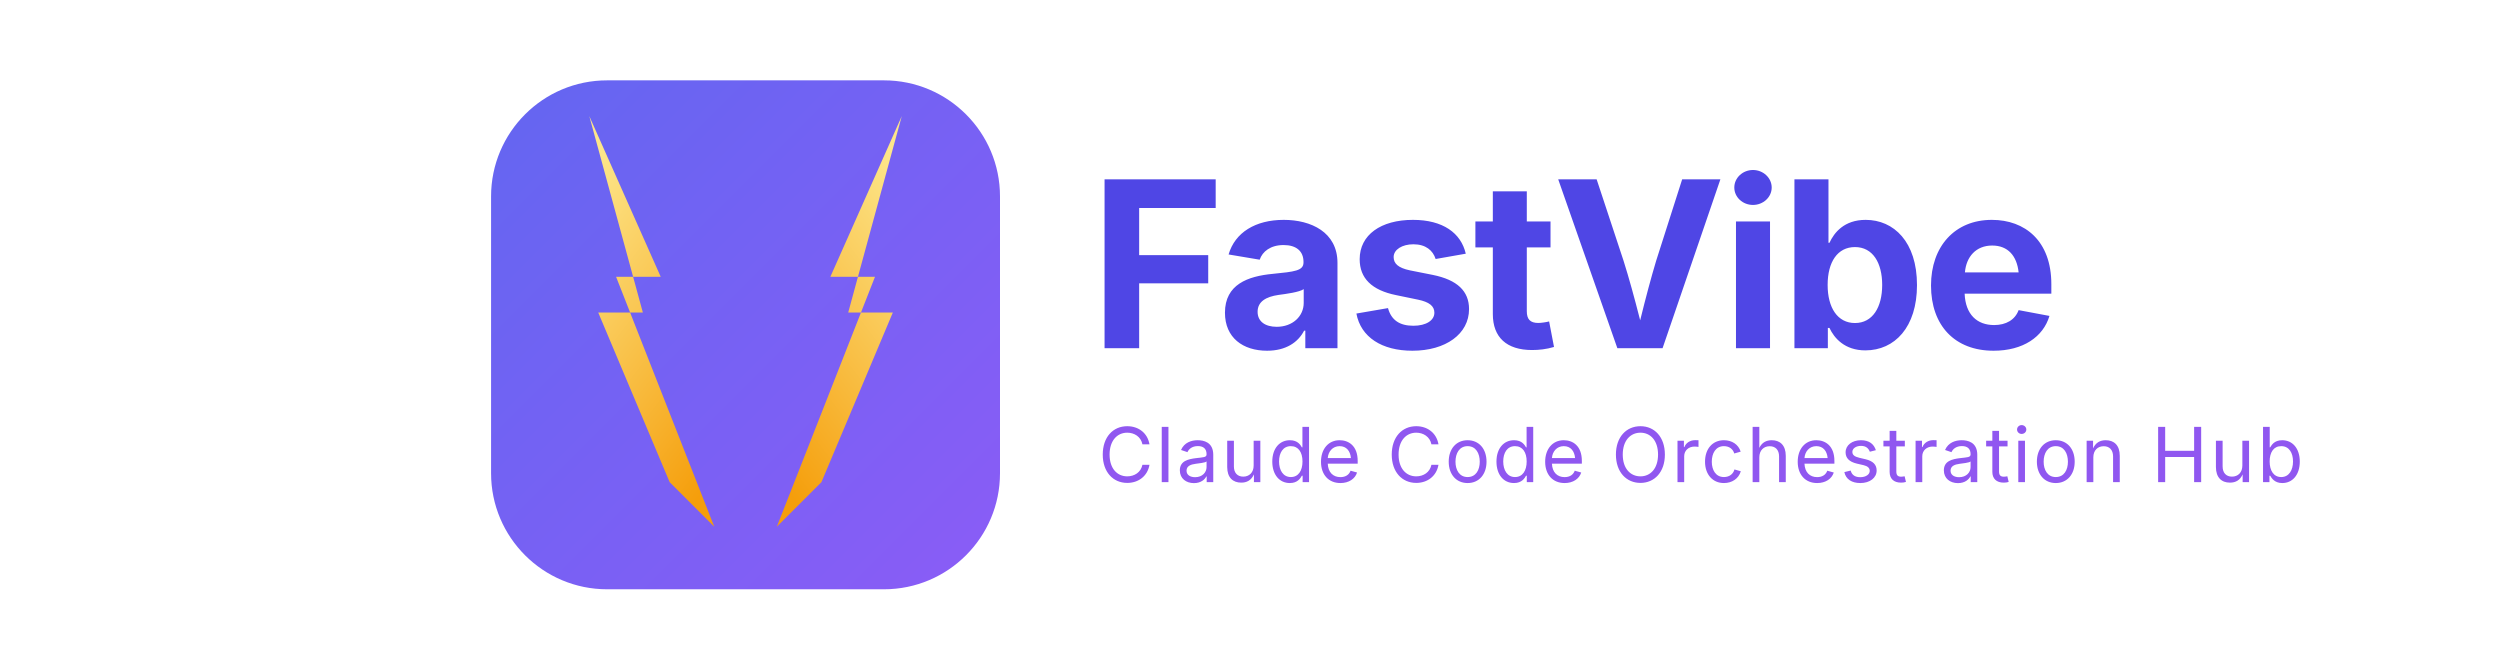
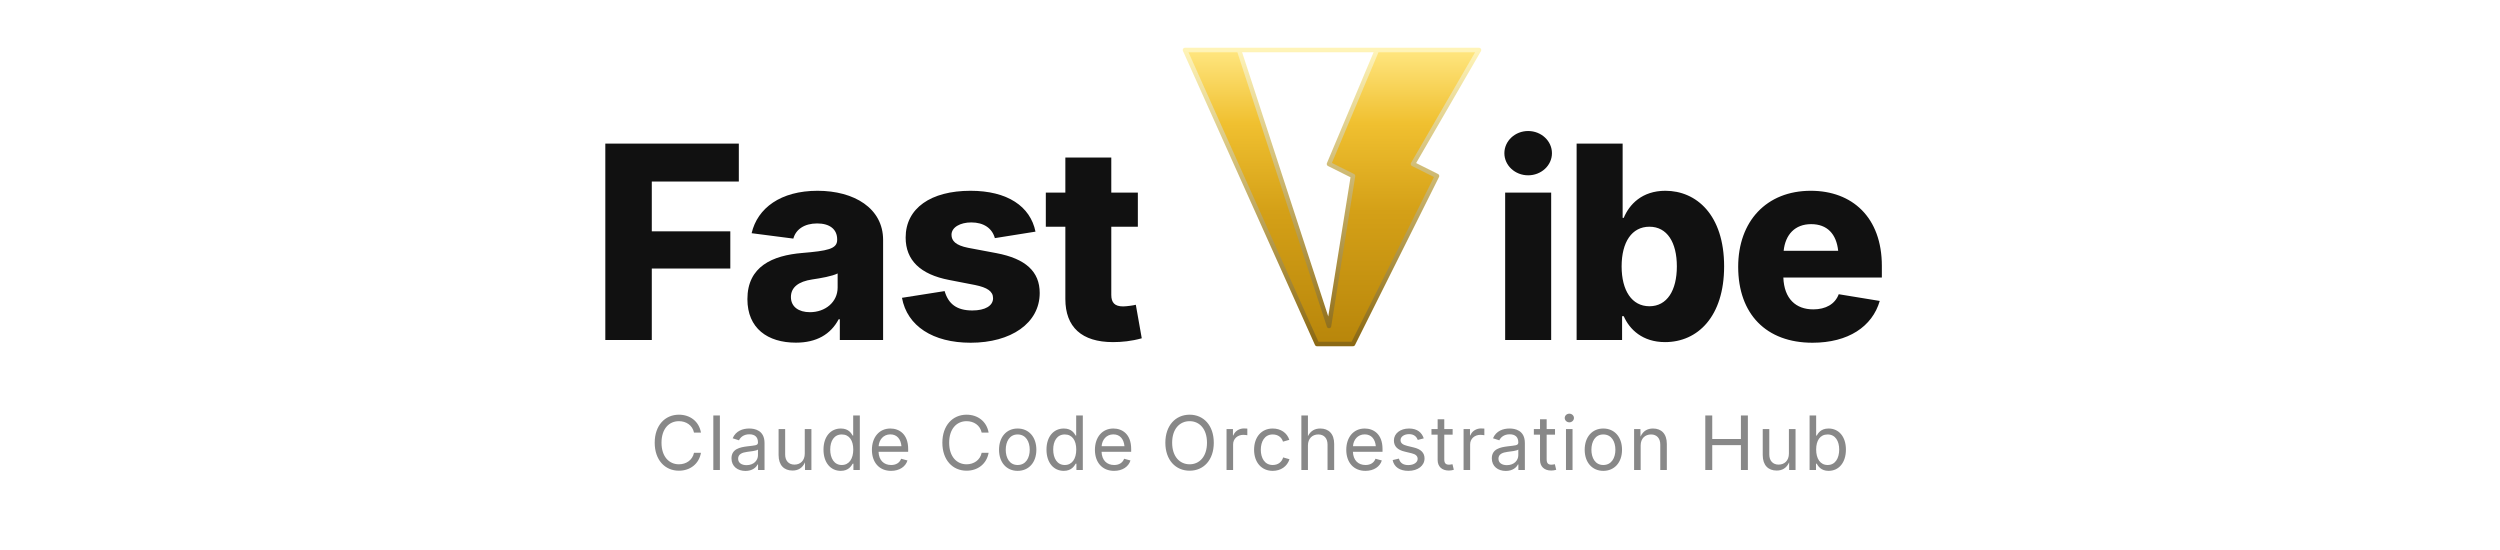
- <svg xmlns="http://www.w3.org/2000/svg" viewBox="0 0 560 150" fill="none">
+ <svg xmlns="http://www.w3.org/2000/svg" viewBox="0 0 500 110" fill="none">
  <defs>
-     <linearGradient id="accent" x1="0" y1="0" x2="1" y2="1">
-       <stop offset="0%" stop-color="#6366f1" />
-       <stop offset="100%" stop-color="#8b5cf6" />
+     <linearGradient id="gold" x1="0" y1="0" x2="0" y2="1">
+       <stop offset="0%" stop-color="#ffe680" />
+       <stop offset="25%" stop-color="#f0c030" />
+       <stop offset="55%" stop-color="#d4a017" />
+       <stop offset="100%" stop-color="#b8860b" />
    </linearGradient>
-     <linearGradient id="boltL" x1="0.3" y1="0" x2="0.7" y2="1">
-       <stop offset="0%" stop-color="#fde68a" />
-       <stop offset="100%" stop-color="#f59e0b" />
-     </linearGradient>
-     <linearGradient id="boltR" x1="0.7" y1="0" x2="0.3" y2="1">
-       <stop offset="0%" stop-color="#fde68a" />
-       <stop offset="100%" stop-color="#f59e0b" />
+     <linearGradient id="goldEdge" x1="0" y1="0" x2="0" y2="1">
+       <stop offset="0%" stop-color="#fff4b8" />
+       <stop offset="100%" stop-color="#8b6914" />
    </linearGradient>
  </defs>
-   <g transform="translate(110, 18)">
-     <rect width="114" height="114" rx="26" fill="url(#accent)" />
-     <path d="M22,8 L38,44 L28,44 L50,100 L40,90 L24,52 L34,52 Z" fill="url(#boltL)" />
-     <path d="M92,8 L76,44 L86,44 L64,100 L74,90 L90,52 L80,52 Z" fill="url(#boltR)" />
+   <text x="118" y="68" font-family="system-ui, -apple-system, 'Segoe UI', sans-serif" font-size="54" font-weight="800" fill="#111" letter-spacing="-1">Fast</text>
+   <g transform="translate(237, 10) scale(0.60)">
+     <path d="M0,0 L44,98 L56,98 L84,42 L76,38 L98,0 Z M18,0 L64,0 L48,38 L56,42 L48,92 Z" fill="url(#gold)" fill-rule="evenodd" stroke="url(#goldEdge)" stroke-width="1.5" stroke-linejoin="round" />
  </g>
-   <text x="244" y="78" font-family="system-ui, -apple-system, 'Segoe UI', sans-serif" font-size="52" font-weight="700" fill="#4f46e5" letter-spacing="-1">
-     FastVibe
-   </text>
-   <text x="246" y="108" font-family="system-ui, -apple-system, 'Segoe UI', sans-serif" font-size="17" fill="#7c3aed" letter-spacing="0.5" opacity="0.85">
-     Claude Code Orchestration Hub
-   </text>
+   <text x="298" y="68" font-family="system-ui, -apple-system, 'Segoe UI', sans-serif" font-size="54" font-weight="800" fill="#111" letter-spacing="-1">ibe</text>
+   <text x="250" y="94" font-family="system-ui, -apple-system, 'Segoe UI', sans-serif" font-size="15" fill="#888" text-anchor="middle" letter-spacing="0.5">Claude Code Orchestration Hub</text>
</svg>
